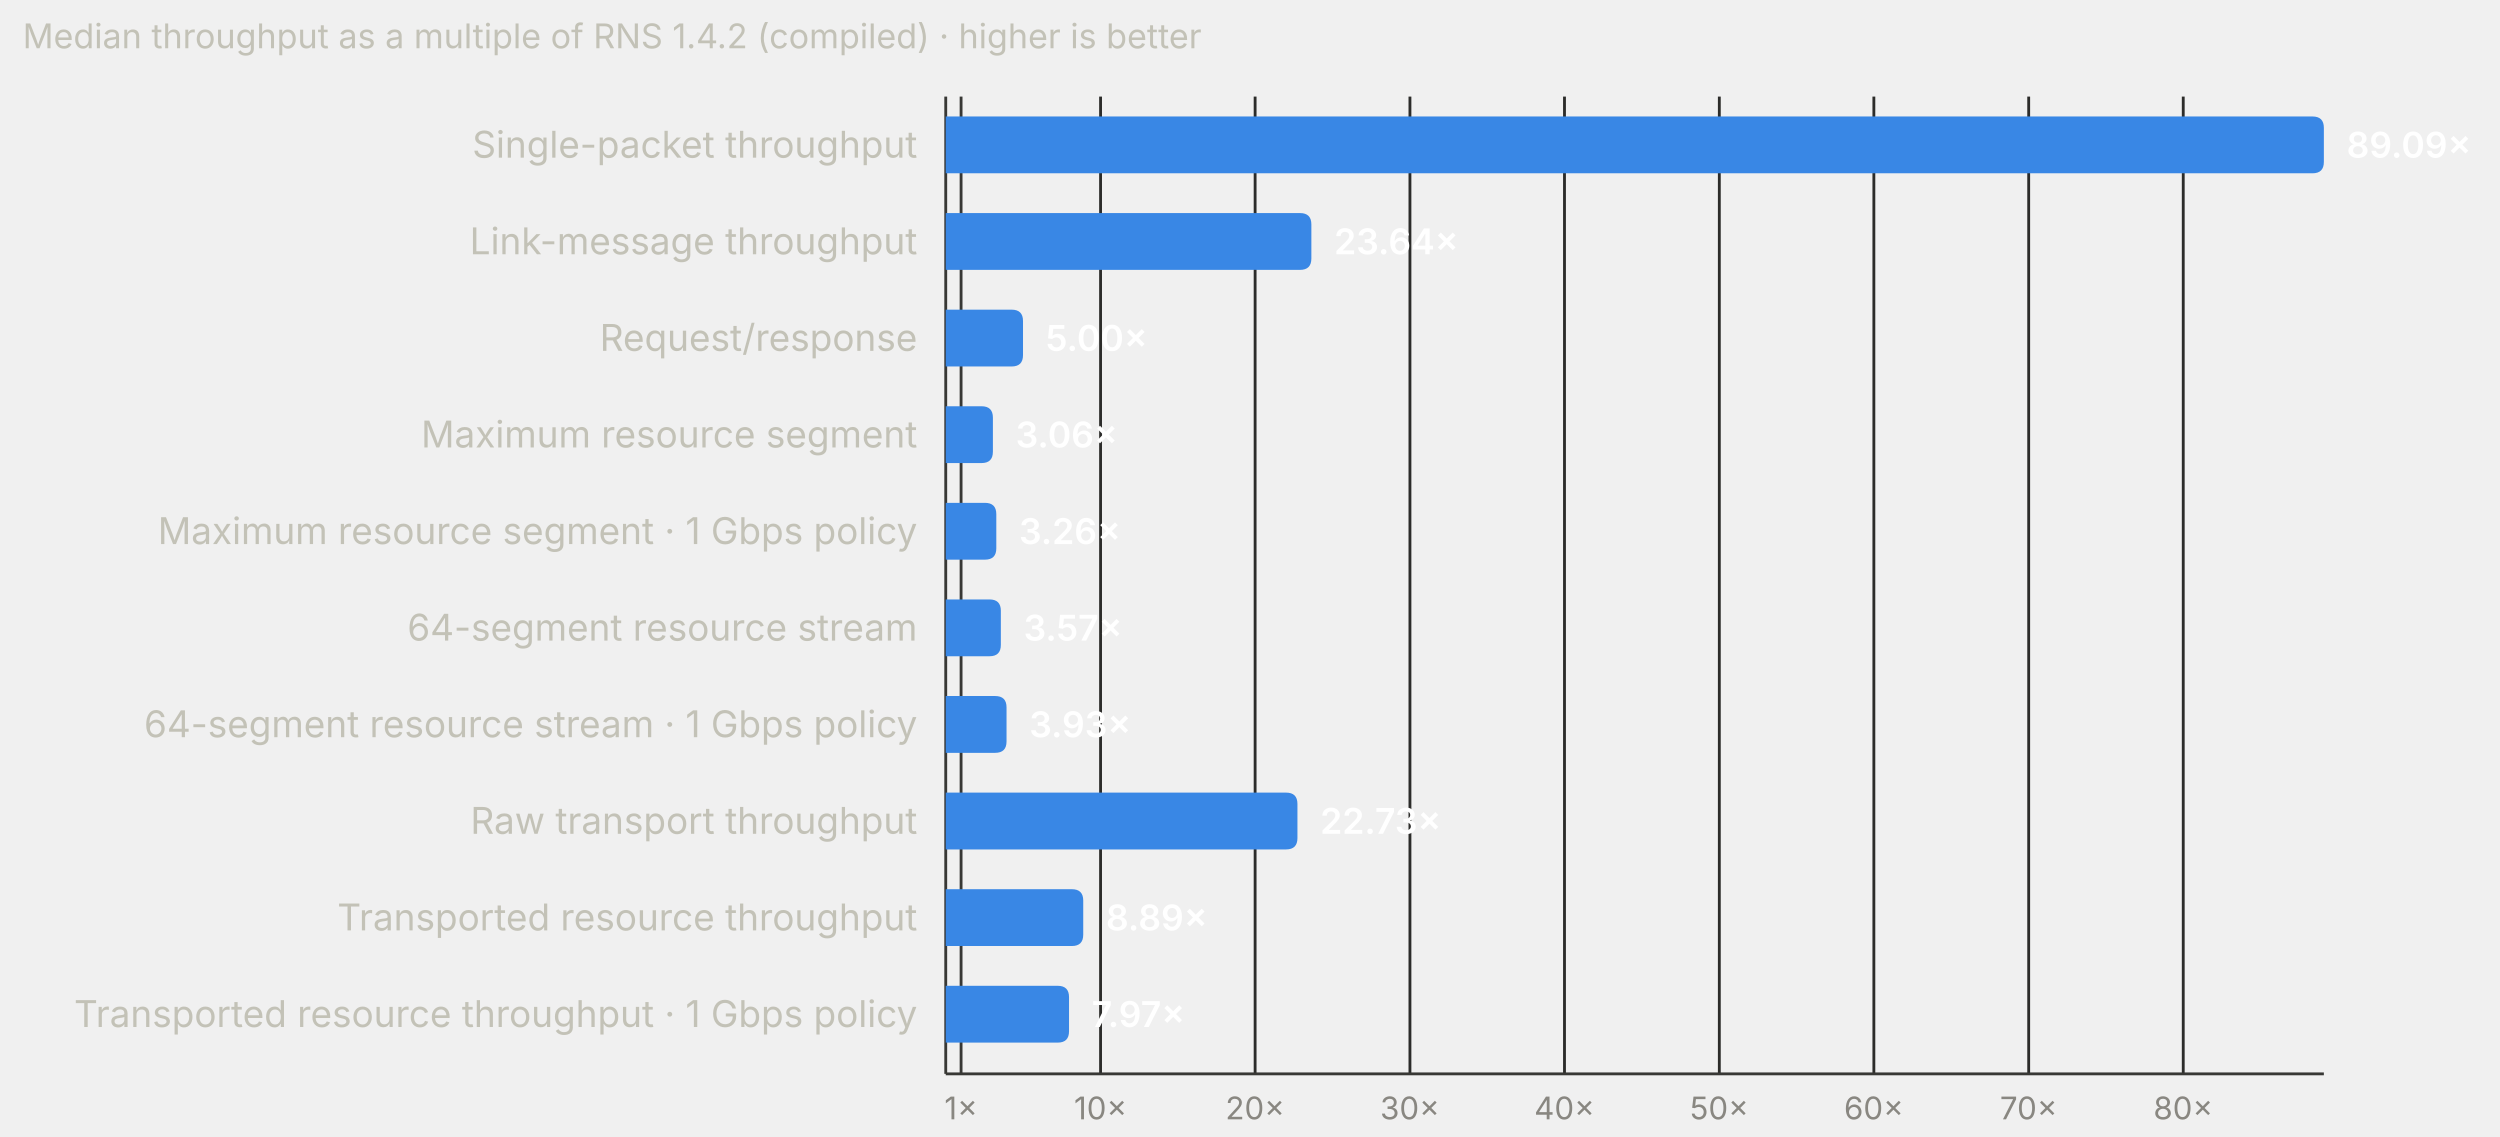
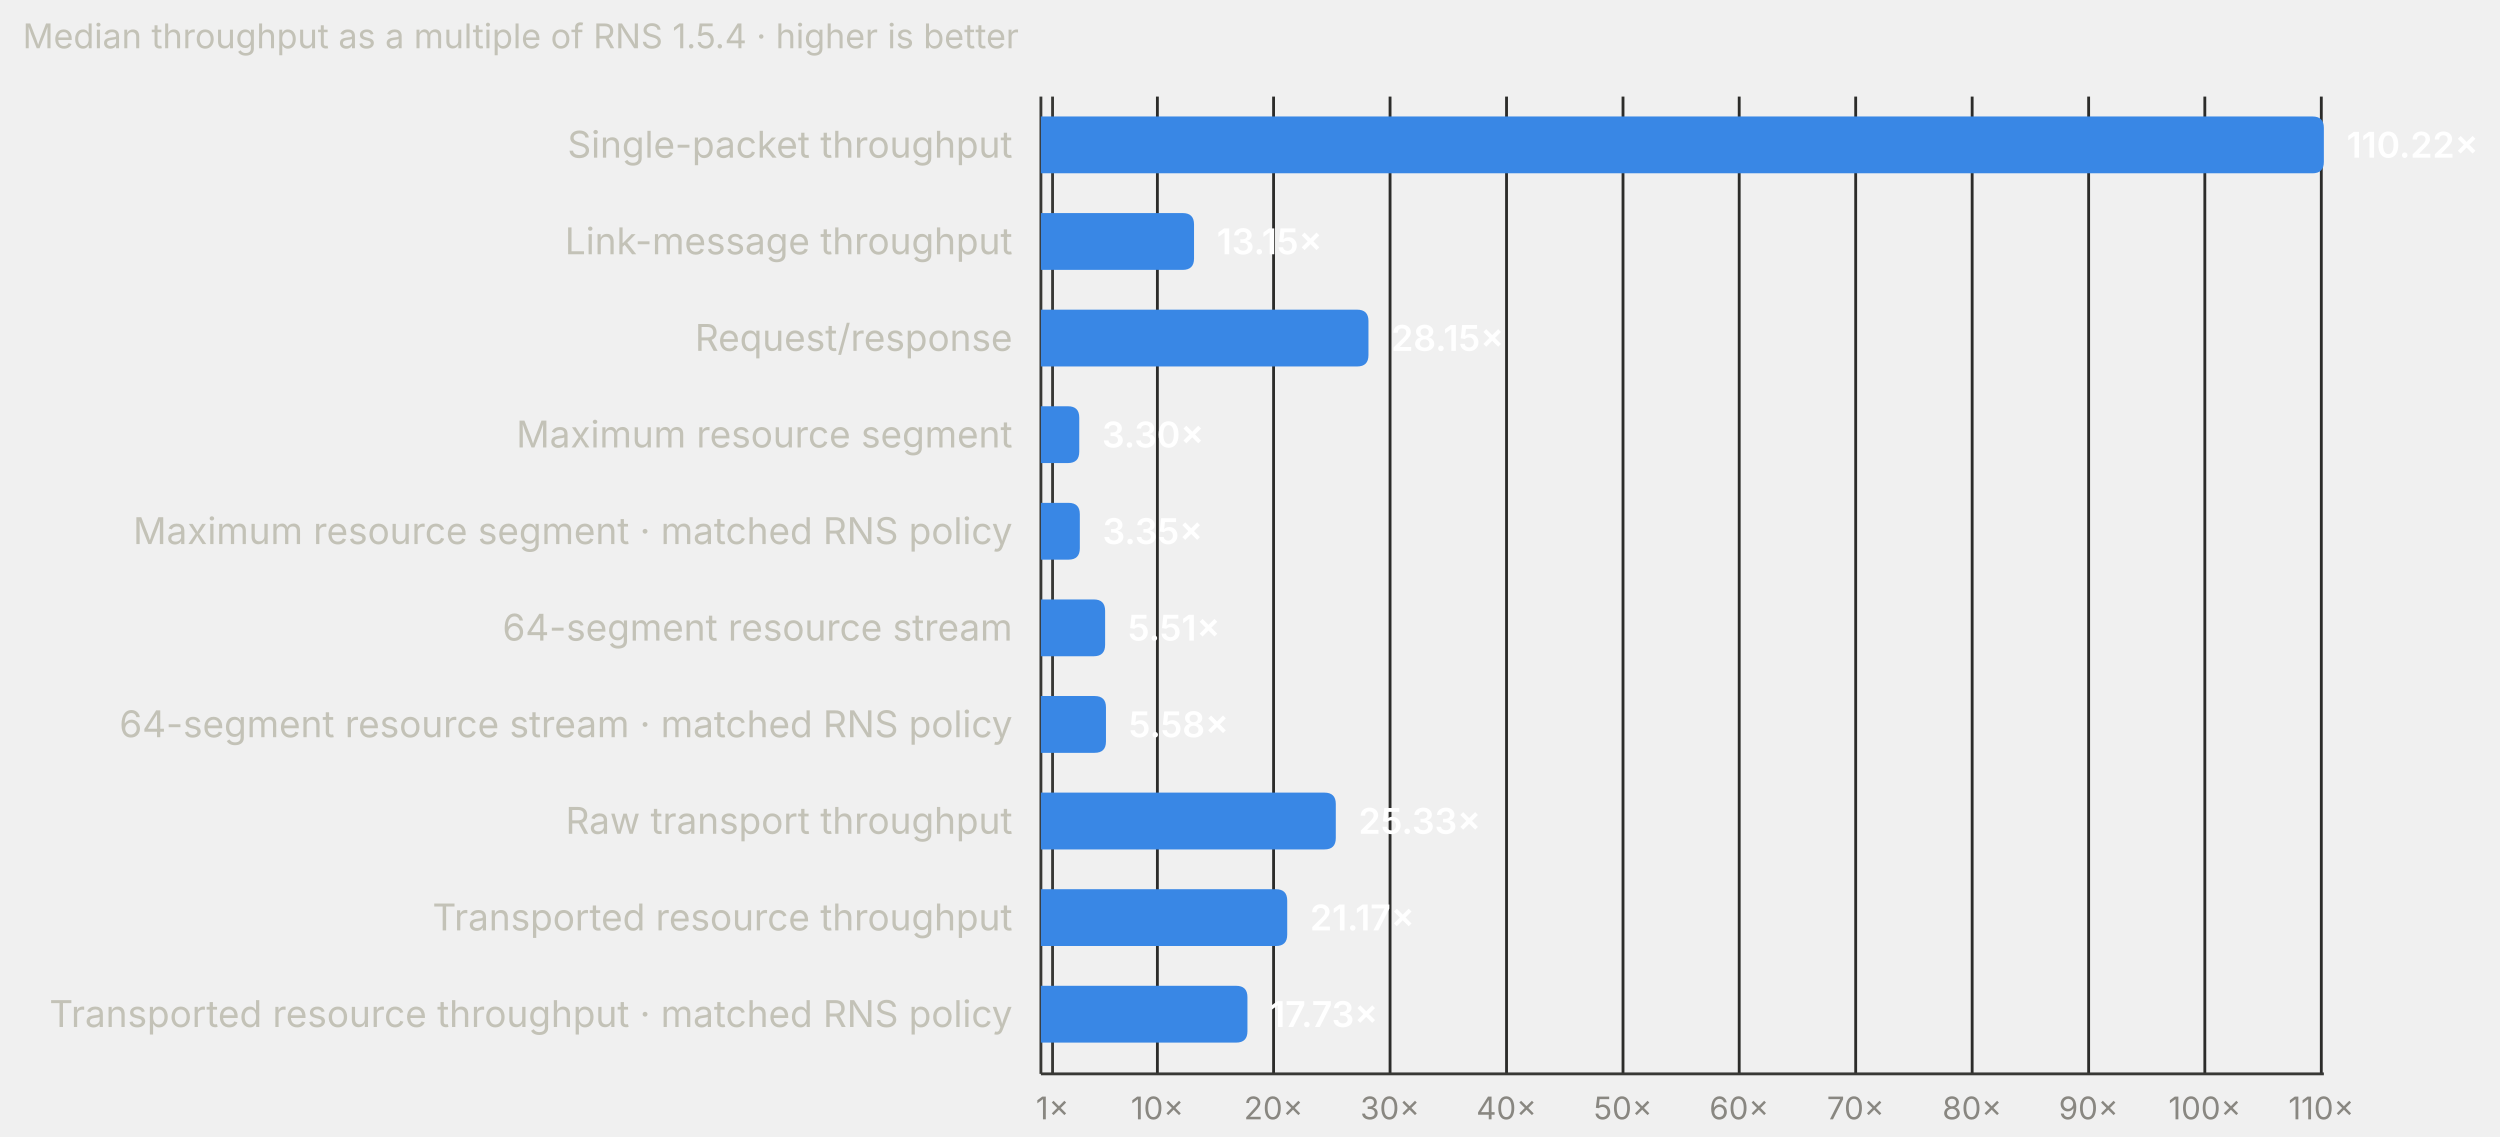
<svg xmlns="http://www.w3.org/2000/svg" width="880" height="400" viewBox="0 0 880 400" role="img" font-family="system-ui, -apple-system, 'Segoe UI', sans-serif">
-   <text x="8" y="17" font-size="12" fill="#c3c2b7">Median throughput as a multiple of RNS 1.4.2 (compiled) · higher is better</text>
-   <line x1="338.3" y1="34.0" x2="338.3" y2="378.0" stroke="#383835" stroke-width="1" />
-   <text x="338.3" y="394.0" font-size="11" fill="#898781" text-anchor="middle" font-variant-numeric="tabular-nums">1×</text>
-   <line x1="387.4" y1="34.0" x2="387.4" y2="378.0" stroke="#2c2c2a" stroke-width="1" />
-   <text x="387.4" y="394.0" font-size="11" fill="#898781" text-anchor="middle" font-variant-numeric="tabular-nums">10×</text>
-   <line x1="441.8" y1="34.0" x2="441.8" y2="378.0" stroke="#2c2c2a" stroke-width="1" />
-   <text x="441.8" y="394.0" font-size="11" fill="#898781" text-anchor="middle" font-variant-numeric="tabular-nums">20×</text>
-   <line x1="496.3" y1="34.0" x2="496.3" y2="378.0" stroke="#2c2c2a" stroke-width="1" />
-   <text x="496.3" y="394.0" font-size="11" fill="#898781" text-anchor="middle" font-variant-numeric="tabular-nums">30×</text>
-   <line x1="550.7" y1="34.0" x2="550.7" y2="378.0" stroke="#2c2c2a" stroke-width="1" />
-   <text x="550.7" y="394.0" font-size="11" fill="#898781" text-anchor="middle" font-variant-numeric="tabular-nums">40×</text>
-   <line x1="605.2" y1="34.0" x2="605.2" y2="378.0" stroke="#2c2c2a" stroke-width="1" />
-   <text x="605.2" y="394.0" font-size="11" fill="#898781" text-anchor="middle" font-variant-numeric="tabular-nums">50×</text>
-   <line x1="659.6" y1="34.0" x2="659.6" y2="378.0" stroke="#2c2c2a" stroke-width="1" />
-   <text x="659.6" y="394.0" font-size="11" fill="#898781" text-anchor="middle" font-variant-numeric="tabular-nums">60×</text>
-   <line x1="714.1" y1="34.0" x2="714.1" y2="378.0" stroke="#2c2c2a" stroke-width="1" />
-   <text x="714.1" y="394.0" font-size="11" fill="#898781" text-anchor="middle" font-variant-numeric="tabular-nums">70×</text>
-   <line x1="768.5" y1="34.0" x2="768.5" y2="378.0" stroke="#2c2c2a" stroke-width="1" />
-   <text x="768.5" y="394.0" font-size="11" fill="#898781" text-anchor="middle" font-variant-numeric="tabular-nums">80×</text>
-   <line x1="332.9" y1="34.0" x2="332.9" y2="378.0" stroke="#383835" stroke-width="1" />
-   <text x="322.9" y="55.5" font-size="13" fill="#c3c2b7" text-anchor="end">Single-packet throughput</text>
-   <path d="M332.9,41.0 L814.0,41.0 Q818.0,41.0 818.0,45.0 L818.0,57.0 Q818.0,61.0 814.0,61.0 L332.9,61.0 Z" fill="#3987e5" />
-   <text x="826.0" y="55.5" font-size="12.5" font-weight="600" fill="#ffffff">89.09×</text>
-   <text x="322.9" y="89.5" font-size="13" fill="#c3c2b7" text-anchor="end">Link-message throughput</text>
-   <path d="M332.9,75.0 L457.6,75.0 Q461.6,75.0 461.6,79.0 L461.6,91.0 Q461.6,95.0 457.6,95.0 L332.9,95.0 Z" fill="#3987e5" />
-   <text x="469.6" y="89.5" font-size="12.5" font-weight="600" fill="#ffffff">23.64×</text>
-   <text x="322.9" y="123.5" font-size="13" fill="#c3c2b7" text-anchor="end">Request/response</text>
-   <path d="M332.9,109.0 L356.1,109.0 Q360.1,109.0 360.1,113.0 L360.1,125.0 Q360.1,129.0 356.1,129.0 L332.9,129.0 Z" fill="#3987e5" />
-   <text x="368.1" y="123.5" font-size="12.5" font-weight="600" fill="#ffffff">5.00×</text>
-   <text x="322.9" y="157.5" font-size="13" fill="#c3c2b7" text-anchor="end">Maximum resource segment</text>
-   <path d="M332.9,143.0 L345.5,143.0 Q349.5,143.0 349.5,147.0 L349.5,159.0 Q349.5,163.0 345.5,163.0 L332.9,163.0 Z" fill="#3987e5" />
-   <text x="357.5" y="157.5" font-size="12.5" font-weight="600" fill="#ffffff">3.06×</text>
-   <text x="322.9" y="191.5" font-size="13" fill="#c3c2b7" text-anchor="end">Maximum resource segment · 1 Gbps policy</text>
-   <path d="M332.9,177.0 L346.7,177.0 Q350.7,177.0 350.7,181.0 L350.7,193.0 Q350.7,197.0 346.7,197.0 L332.9,197.0 Z" fill="#3987e5" />
-   <text x="358.7" y="191.5" font-size="12.5" font-weight="600" fill="#ffffff">3.26×</text>
-   <text x="322.9" y="225.5" font-size="13" fill="#c3c2b7" text-anchor="end">64-segment resource stream</text>
-   <path d="M332.9,211.0 L348.3,211.0 Q352.3,211.0 352.3,215.0 L352.3,227.0 Q352.3,231.0 348.3,231.0 L332.9,231.0 Z" fill="#3987e5" />
-   <text x="360.3" y="225.5" font-size="12.5" font-weight="600" fill="#ffffff">3.57×</text>
-   <text x="322.9" y="259.5" font-size="13" fill="#c3c2b7" text-anchor="end">64-segment resource stream · 1 Gbps policy</text>
-   <path d="M332.9,245.0 L350.3,245.0 Q354.3,245.0 354.3,249.0 L354.3,261.0 Q354.3,265.0 350.3,265.0 L332.9,265.0 Z" fill="#3987e5" />
-   <text x="362.3" y="259.5" font-size="12.5" font-weight="600" fill="#ffffff">3.93×</text>
-   <text x="322.9" y="293.5" font-size="13" fill="#c3c2b7" text-anchor="end">Raw transport throughput</text>
-   <path d="M332.9,279.0 L452.7,279.0 Q456.7,279.0 456.7,283.0 L456.7,295.0 Q456.7,299.0 452.7,299.0 L332.9,299.0 Z" fill="#3987e5" />
-   <text x="464.7" y="293.5" font-size="12.5" font-weight="600" fill="#ffffff">22.73×</text>
-   <text x="322.9" y="327.5" font-size="13" fill="#c3c2b7" text-anchor="end">Transported resource throughput</text>
-   <path d="M332.9,313.0 L377.3,313.0 Q381.3,313.0 381.3,317.0 L381.3,329.0 Q381.3,333.0 377.3,333.0 L332.9,333.0 Z" fill="#3987e5" />
-   <text x="389.3" y="327.5" font-size="12.5" font-weight="600" fill="#ffffff">8.89×</text>
-   <text x="322.9" y="361.5" font-size="13" fill="#c3c2b7" text-anchor="end">Transported resource throughput · 1 Gbps policy</text>
-   <path d="M332.9,347.0 L372.3,347.0 Q376.3,347.0 376.3,351.0 L376.3,363.0 Q376.3,367.0 372.3,367.0 L332.9,367.0 Z" fill="#3987e5" />
-   <text x="384.3" y="361.5" font-size="12.5" font-weight="600" fill="#ffffff">7.97×</text>
-   <line x1="332.9" y1="378.0" x2="818.0" y2="378.0" stroke="#383835" stroke-width="1" />
+   <text x="8" y="17" font-size="12" fill="#c3c2b7">Median throughput as a multiple of RNS 1.5.4 · higher is better</text>
+   <line x1="370.5" y1="34.0" x2="370.5" y2="378.0" stroke="#383835" stroke-width="1" />
+   <text x="370.5" y="394.0" font-size="11" fill="#898781" text-anchor="middle" font-variant-numeric="tabular-nums">1×</text>
+   <line x1="407.4" y1="34.0" x2="407.4" y2="378.0" stroke="#2c2c2a" stroke-width="1" />
+   <text x="407.4" y="394.0" font-size="11" fill="#898781" text-anchor="middle" font-variant-numeric="tabular-nums">10×</text>
+   <line x1="448.3" y1="34.0" x2="448.3" y2="378.0" stroke="#2c2c2a" stroke-width="1" />
+   <text x="448.3" y="394.0" font-size="11" fill="#898781" text-anchor="middle" font-variant-numeric="tabular-nums">20×</text>
+   <line x1="489.3" y1="34.0" x2="489.3" y2="378.0" stroke="#2c2c2a" stroke-width="1" />
+   <text x="489.3" y="394.0" font-size="11" fill="#898781" text-anchor="middle" font-variant-numeric="tabular-nums">30×</text>
+   <line x1="530.3" y1="34.0" x2="530.3" y2="378.0" stroke="#2c2c2a" stroke-width="1" />
+   <text x="530.3" y="394.0" font-size="11" fill="#898781" text-anchor="middle" font-variant-numeric="tabular-nums">40×</text>
+   <line x1="571.3" y1="34.0" x2="571.3" y2="378.0" stroke="#2c2c2a" stroke-width="1" />
+   <text x="571.3" y="394.0" font-size="11" fill="#898781" text-anchor="middle" font-variant-numeric="tabular-nums">50×</text>
+   <line x1="612.2" y1="34.0" x2="612.2" y2="378.0" stroke="#2c2c2a" stroke-width="1" />
+   <text x="612.2" y="394.0" font-size="11" fill="#898781" text-anchor="middle" font-variant-numeric="tabular-nums">60×</text>
+   <line x1="653.2" y1="34.0" x2="653.2" y2="378.0" stroke="#2c2c2a" stroke-width="1" />
+   <text x="653.2" y="394.0" font-size="11" fill="#898781" text-anchor="middle" font-variant-numeric="tabular-nums">70×</text>
+   <line x1="694.2" y1="34.0" x2="694.2" y2="378.0" stroke="#2c2c2a" stroke-width="1" />
+   <text x="694.2" y="394.0" font-size="11" fill="#898781" text-anchor="middle" font-variant-numeric="tabular-nums">80×</text>
+   <line x1="735.2" y1="34.0" x2="735.2" y2="378.0" stroke="#2c2c2a" stroke-width="1" />
+   <text x="735.2" y="394.0" font-size="11" fill="#898781" text-anchor="middle" font-variant-numeric="tabular-nums">90×</text>
+   <line x1="776.1" y1="34.0" x2="776.1" y2="378.0" stroke="#2c2c2a" stroke-width="1" />
+   <text x="776.1" y="394.0" font-size="11" fill="#898781" text-anchor="middle" font-variant-numeric="tabular-nums">100×</text>
+   <line x1="817.1" y1="34.0" x2="817.1" y2="378.0" stroke="#2c2c2a" stroke-width="1" />
+   <text x="817.1" y="394.0" font-size="11" fill="#898781" text-anchor="middle" font-variant-numeric="tabular-nums">110×</text>
+   <line x1="366.4" y1="34.0" x2="366.4" y2="378.0" stroke="#383835" stroke-width="1" />
+   <text x="356.4" y="55.5" font-size="13" fill="#c3c2b7" text-anchor="end">Single-packet throughput</text>
+   <path d="M366.4,41.0 L814.0,41.0 Q818.0,41.0 818.0,45.0 L818.0,57.0 Q818.0,61.0 814.0,61.0 L366.4,61.0 Z" fill="#3987e5" />
+   <text x="826.0" y="55.5" font-size="12.5" font-weight="600" fill="#ffffff">110.22×</text>
+   <text x="356.4" y="89.5" font-size="13" fill="#c3c2b7" text-anchor="end">Link-message throughput</text>
+   <path d="M366.4,75.0 L416.3,75.0 Q420.3,75.0 420.3,79.0 L420.3,91.0 Q420.3,95.0 416.3,95.0 L366.4,95.0 Z" fill="#3987e5" />
+   <text x="428.3" y="89.5" font-size="12.5" font-weight="600" fill="#ffffff">13.15×</text>
+   <text x="356.4" y="123.5" font-size="13" fill="#c3c2b7" text-anchor="end">Request/response</text>
+   <path d="M366.4,109.0 L477.7,109.0 Q481.7,109.0 481.7,113.0 L481.7,125.0 Q481.7,129.0 477.7,129.0 L366.4,129.0 Z" fill="#3987e5" />
+   <text x="489.7" y="123.5" font-size="12.5" font-weight="600" fill="#ffffff">28.15×</text>
+   <text x="356.4" y="157.5" font-size="13" fill="#c3c2b7" text-anchor="end">Maximum resource segment</text>
+   <path d="M366.4,143.0 L375.9,143.0 Q379.9,143.0 379.9,147.0 L379.9,159.0 Q379.9,163.0 375.9,163.0 L366.4,163.0 Z" fill="#3987e5" />
+   <text x="387.9" y="157.5" font-size="12.5" font-weight="600" fill="#ffffff">3.30×</text>
+   <text x="356.4" y="191.5" font-size="13" fill="#c3c2b7" text-anchor="end">Maximum resource segment · matched RNS policy</text>
+   <path d="M366.4,177.0 L376.1,177.0 Q380.1,177.0 380.1,181.0 L380.1,193.0 Q380.1,197.0 376.1,197.0 L366.4,197.0 Z" fill="#3987e5" />
+   <text x="388.1" y="191.5" font-size="12.5" font-weight="600" fill="#ffffff">3.35×</text>
+   <text x="356.4" y="225.5" font-size="13" fill="#c3c2b7" text-anchor="end">64-segment resource stream</text>
+   <path d="M366.4,211.0 L385.0,211.0 Q389.0,211.0 389.0,215.0 L389.0,227.0 Q389.0,231.0 385.0,231.0 L366.4,231.0 Z" fill="#3987e5" />
+   <text x="397.0" y="225.5" font-size="12.5" font-weight="600" fill="#ffffff">5.51×</text>
+   <text x="356.4" y="259.5" font-size="13" fill="#c3c2b7" text-anchor="end">64-segment resource stream · matched RNS policy</text>
+   <path d="M366.4,245.0 L385.3,245.0 Q389.3,245.0 389.3,249.0 L389.3,261.0 Q389.3,265.0 385.3,265.0 L366.4,265.0 Z" fill="#3987e5" />
+   <text x="397.3" y="259.5" font-size="12.5" font-weight="600" fill="#ffffff">5.58×</text>
+   <text x="356.4" y="293.5" font-size="13" fill="#c3c2b7" text-anchor="end">Raw transport throughput</text>
+   <path d="M366.4,279.0 L466.2,279.0 Q470.2,279.0 470.2,283.0 L470.2,295.0 Q470.2,299.0 466.2,299.0 L366.4,299.0 Z" fill="#3987e5" />
+   <text x="478.2" y="293.5" font-size="12.5" font-weight="600" fill="#ffffff">25.33×</text>
+   <text x="356.4" y="327.5" font-size="13" fill="#c3c2b7" text-anchor="end">Transported resource throughput</text>
+   <path d="M366.4,313.0 L449.1,313.0 Q453.1,313.0 453.1,317.0 L453.1,329.0 Q453.1,333.0 449.1,333.0 L366.4,333.0 Z" fill="#3987e5" />
+   <text x="461.1" y="327.5" font-size="12.5" font-weight="600" fill="#ffffff">21.17×</text>
+   <text x="356.4" y="361.5" font-size="13" fill="#c3c2b7" text-anchor="end">Transported resource throughput · matched RNS policy</text>
+   <path d="M366.4,347.0 L435.1,347.0 Q439.1,347.0 439.1,351.0 L439.1,363.0 Q439.1,367.0 435.1,367.0 L366.4,367.0 Z" fill="#3987e5" />
+   <text x="447.1" y="361.5" font-size="12.5" font-weight="600" fill="#ffffff">17.73×</text>
+   <line x1="366.4" y1="378.0" x2="818.0" y2="378.0" stroke="#383835" stroke-width="1" />
</svg>
